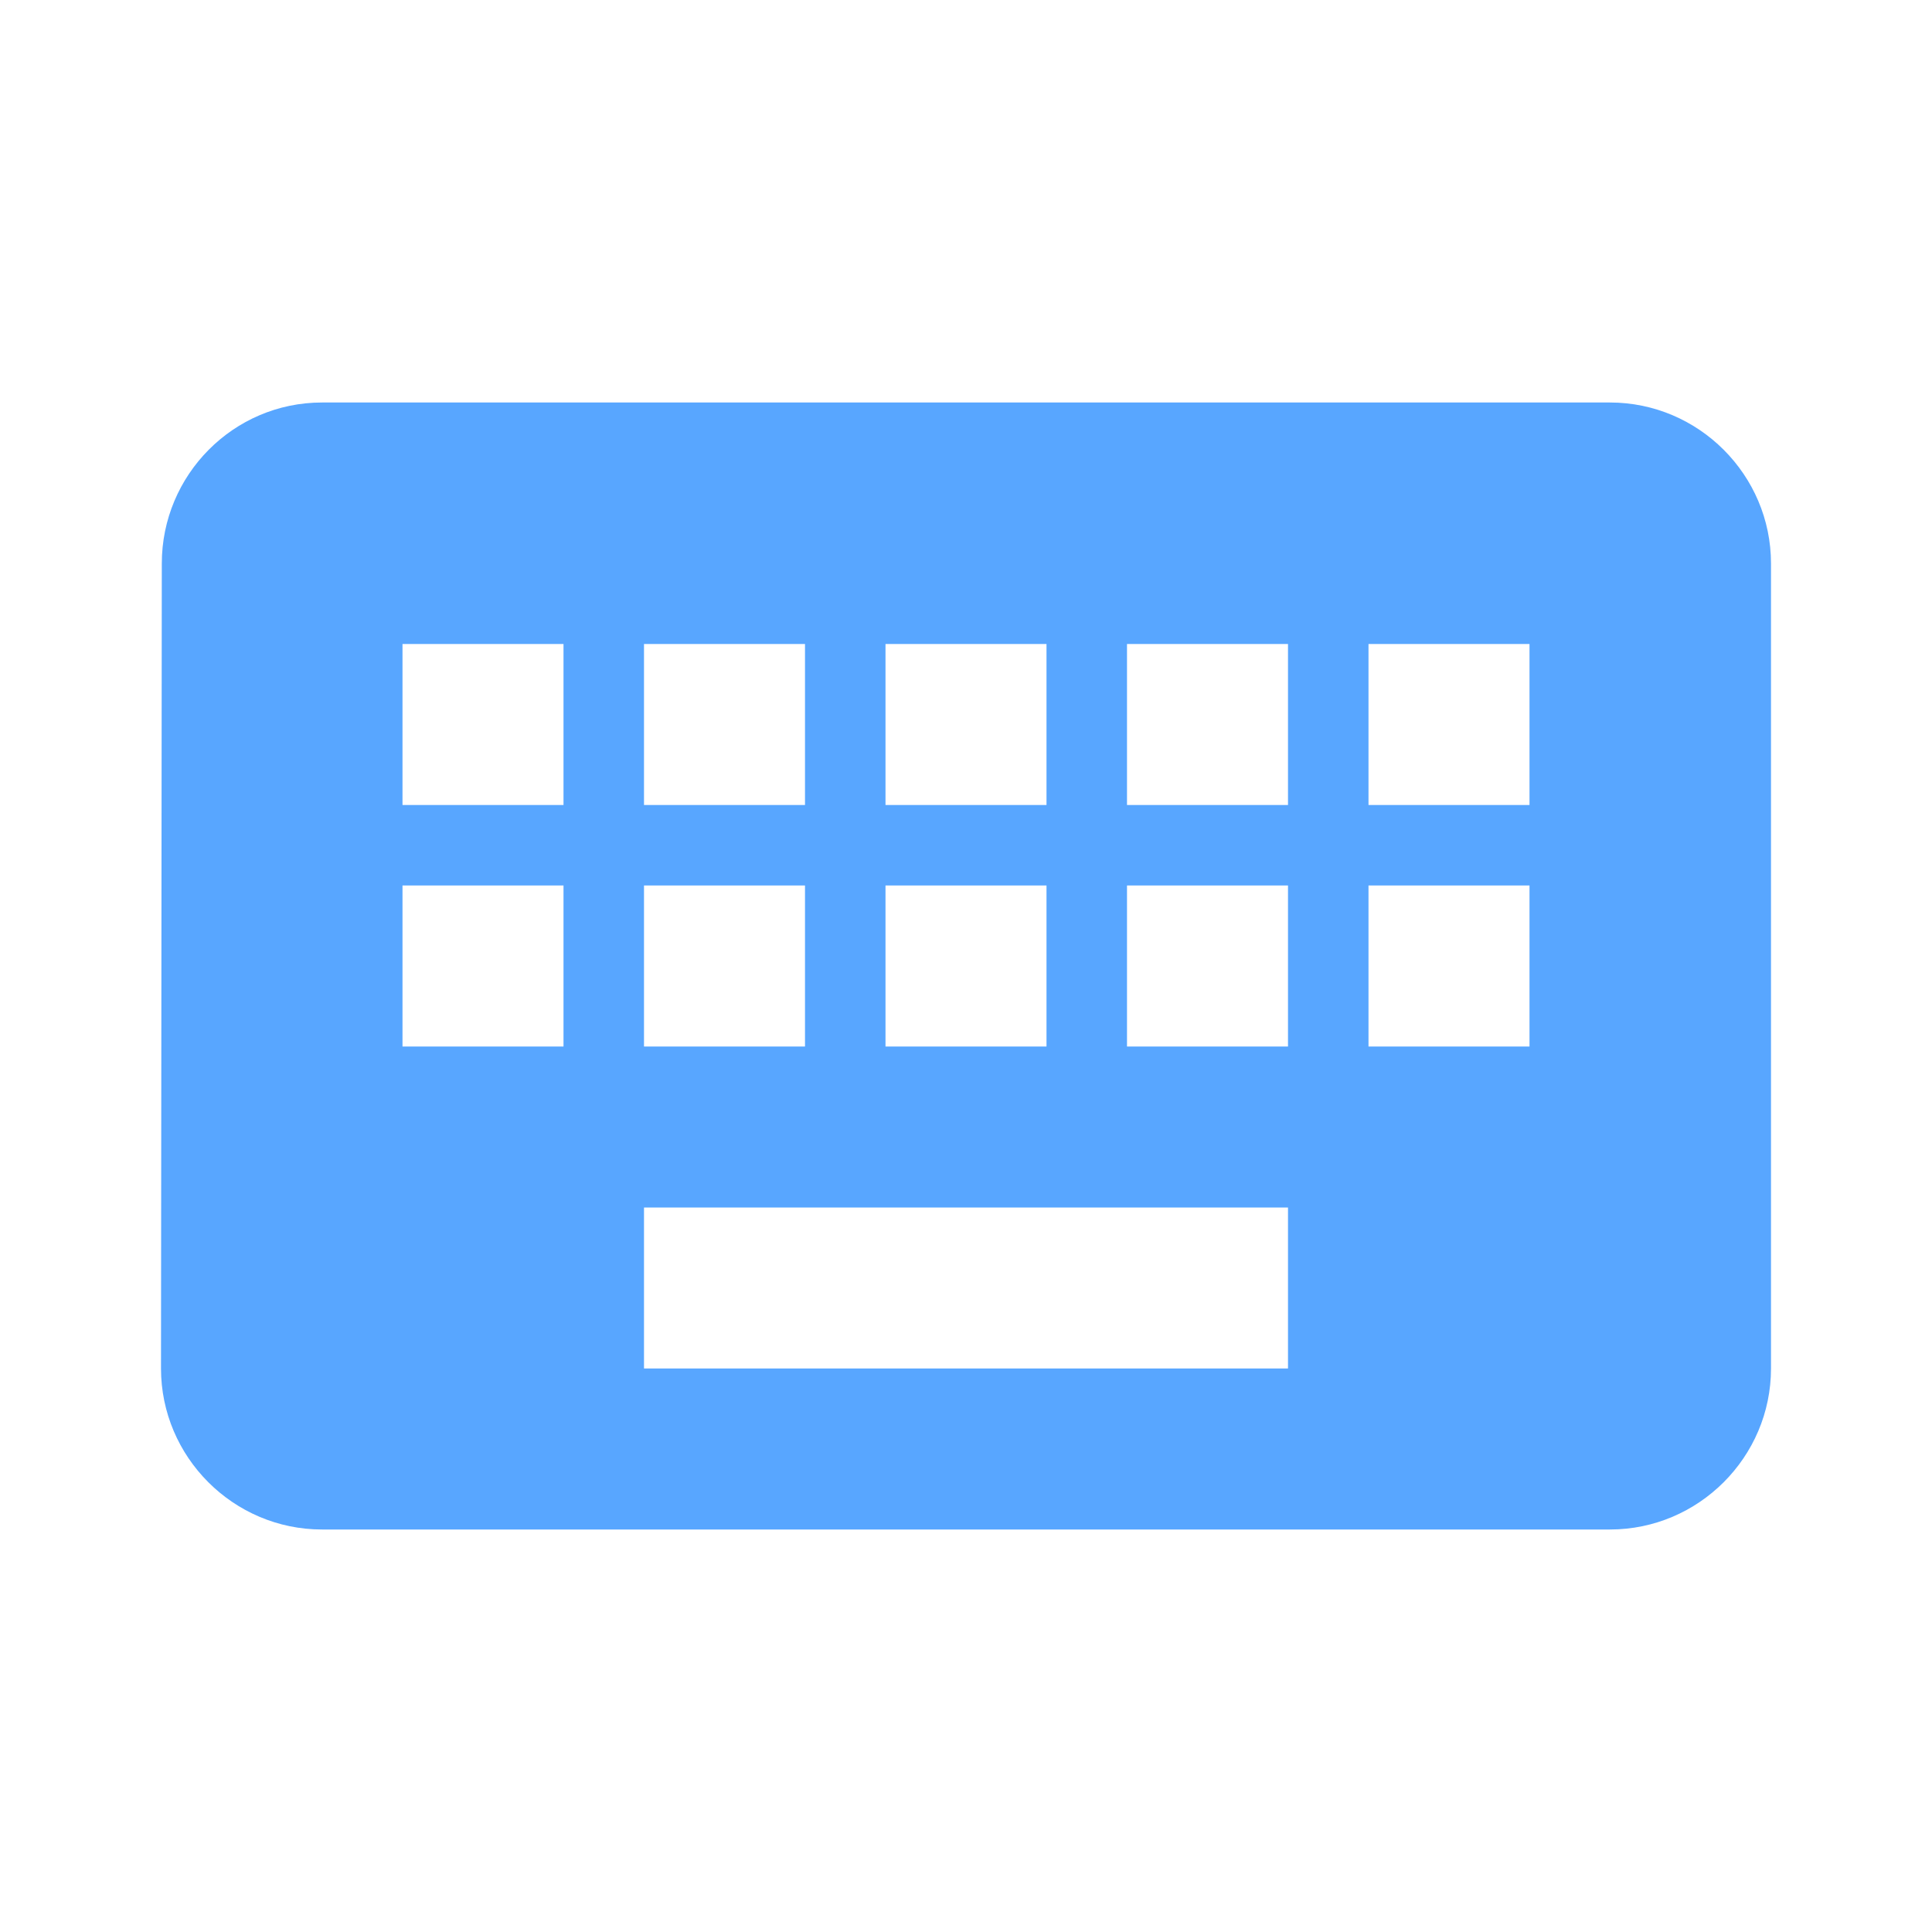
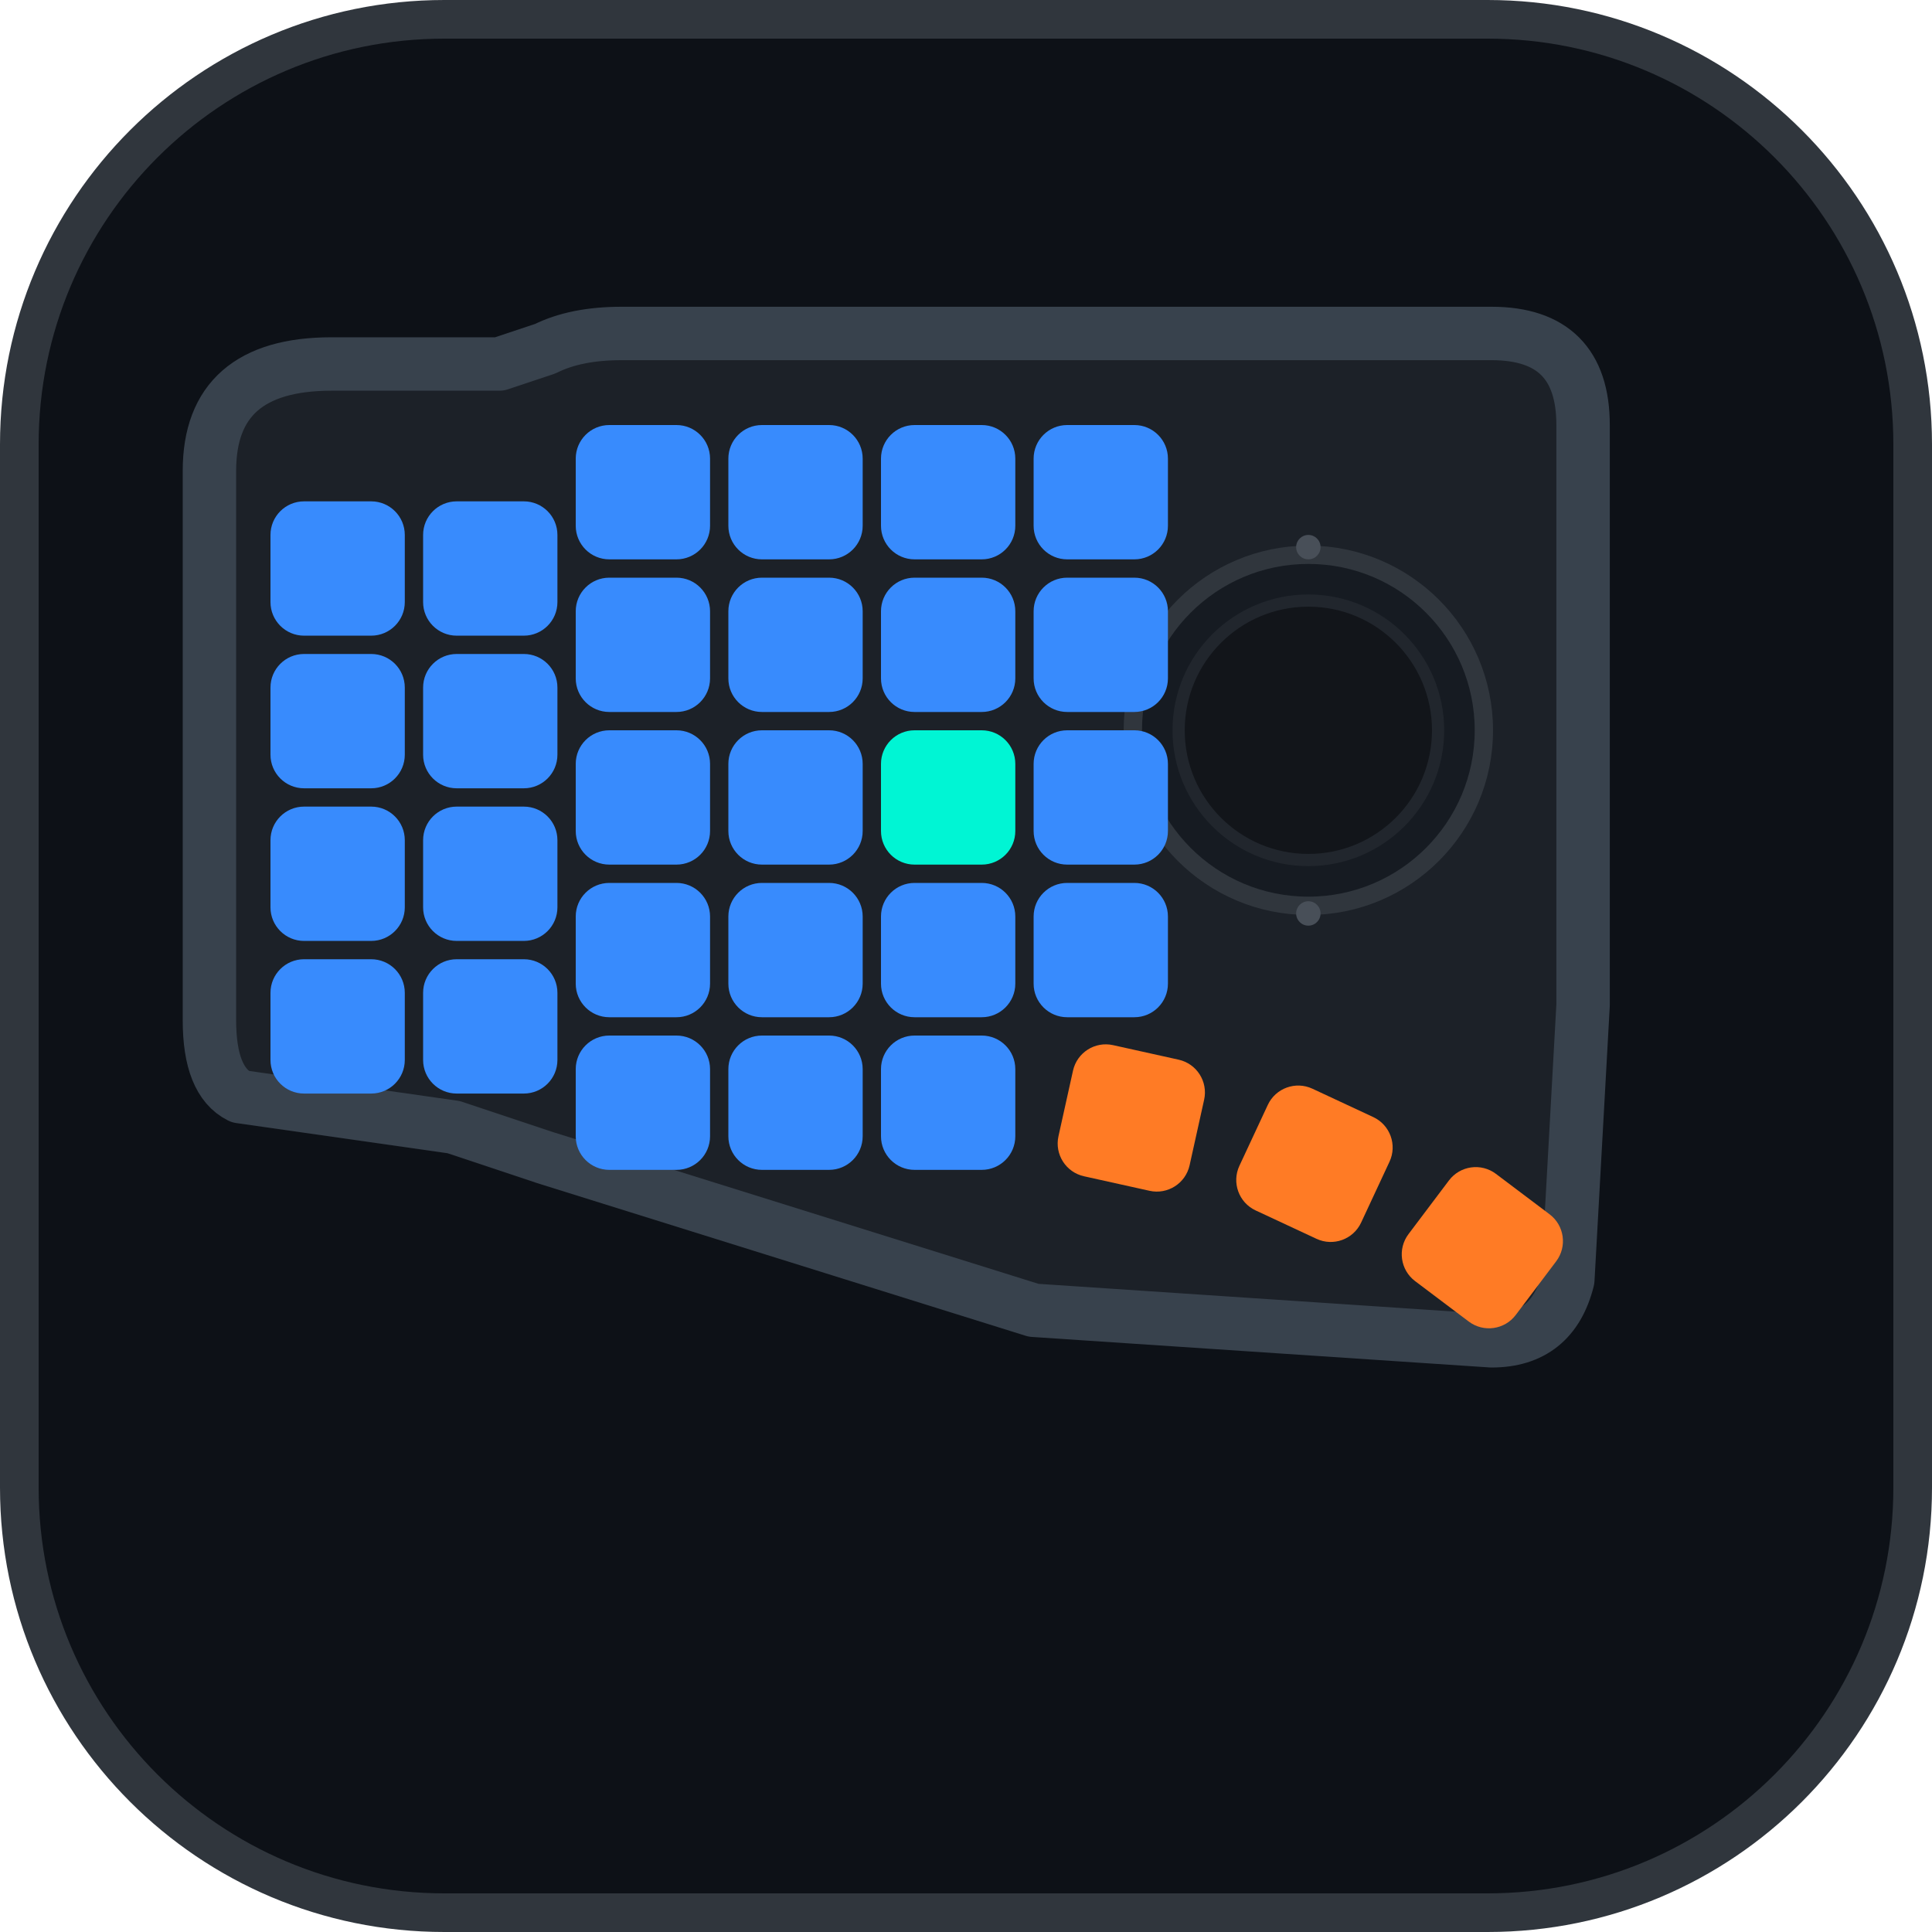
- <svg xmlns="http://www.w3.org/2000/svg" viewBox="0 0 24 24" fill="#58a6ff">
-   <path d="M20 5H4c-1.1 0-1.99.9-1.99 2L2 17c0 1.1.9 2 2 2h16c1.1 0 2-.9 2-2V7c0-1.1-.9-2-2-2zm-9 3h2v2h-2V8zm0 3h2v2h-2v-2zM8 8h2v2H8V8zm0 3h2v2H8v-2zm-1 2H5v-2h2v2zm0-3H5V8h2v2zm9 7H8v-2h8v2zm0-4h-2v-2h2v2zm0-3h-2V8h2v2zm3 3h-2v-2h2v2zm0-3h-2V8h2v2z" />
+ <svg xmlns="http://www.w3.org/2000/svg" viewBox="0 0 100 100">
+   <rect x="1" y="1" width="98" height="98" rx="22" fill="#0d1117" stroke="#30363d" stroke-width="2" />
+   <g transform="translate(14, 22) scale(7.9)">
+     <path d="M -0.4,0.3 Q -0.4,-0.4 0.4,-0.4 L 1.5,-0.4 L 1.8,-0.5 Q 2.0,-0.6 2.3,-0.6 L 8.0,-0.6 Q 8.6,-0.6 8.6,0.0 L 8.6,3.8 L 8.5,5.6 Q 8.4,6.0 8.0,6.0 L 5.0,5.8 L 1.8,4.8 Q 1.5,4.7 1.2,4.6 L -0.2,4.4 Q -0.4,4.3 -0.4,3.9 Z" fill="#1c2128" stroke="#38424d" stroke-width="0.35" stroke-linejoin="round" />
+     <circle cx="6.8" cy="2.0" r="1.15" fill="#161b22" stroke="#30363d" stroke-width="0.12" />
+     <circle cx="6.8" cy="2.0" r="0.85" fill="#12151a" stroke="#21262d" stroke-width="0.08" />
+     <circle cx="6.8" cy="0.8" r="0.08" fill="#484f58" />
+     <circle cx="6.8" cy="3.2" r="0.08" fill="#484f58" />
+     <rect x="0" y="0.5" width="0.88" height="0.88" rx="0.22" fill="#388bfd" />
+     <rect x="0" y="1.5" width="0.88" height="0.88" rx="0.22" fill="#388bfd" />
+     <rect x="0" y="2.5" width="0.88" height="0.88" rx="0.22" fill="#388bfd" />
+     <rect x="0" y="3.5" width="0.88" height="0.88" rx="0.22" fill="#388bfd" />
+     <rect x="1" y="0.5" width="0.88" height="0.88" rx="0.22" fill="#388bfd" />
+     <rect x="1" y="1.5" width="0.88" height="0.88" rx="0.22" fill="#388bfd" />
+     <rect x="1" y="2.5" width="0.88" height="0.88" rx="0.22" fill="#388bfd" />
+     <rect x="1" y="3.5" width="0.88" height="0.88" rx="0.22" fill="#388bfd" />
+     <rect x="2" y="0" width="0.88" height="0.88" rx="0.22" fill="#388bfd" />
+     <rect x="2" y="1" width="0.88" height="0.88" rx="0.22" fill="#388bfd" />
+     <rect x="2" y="2" width="0.88" height="0.88" rx="0.22" fill="#388bfd" />
+     <rect x="2" y="3" width="0.88" height="0.88" rx="0.22" fill="#388bfd" />
+     <rect x="2" y="4" width="0.88" height="0.88" rx="0.22" fill="#388bfd" />
+     <rect x="3" y="0" width="0.88" height="0.88" rx="0.22" fill="#388bfd" />
+     <rect x="3" y="1" width="0.88" height="0.88" rx="0.22" fill="#388bfd" />
+     <rect x="3" y="2" width="0.88" height="0.88" rx="0.22" fill="#388bfd" />
+     <rect x="3" y="3" width="0.88" height="0.88" rx="0.22" fill="#388bfd" />
+     <rect x="3" y="4" width="0.88" height="0.88" rx="0.22" fill="#388bfd" />
+     <rect x="4" y="0" width="0.88" height="0.88" rx="0.22" fill="#388bfd" />
+     <rect x="4" y="1" width="0.88" height="0.88" rx="0.22" fill="#388bfd" />
+     <rect x="4" y="2" width="0.88" height="0.88" rx="0.22" fill="#00f5d4" />
+     <rect x="4" y="3" width="0.88" height="0.88" rx="0.22" fill="#388bfd" />
+     <rect x="4" y="4" width="0.88" height="0.88" rx="0.22" fill="#388bfd" />
+     <rect x="5" y="0" width="0.88" height="0.88" rx="0.22" fill="#388bfd" />
+     <rect x="5" y="1" width="0.88" height="0.88" rx="0.22" fill="#388bfd" />
+     <rect x="5" y="2" width="0.88" height="0.88" rx="0.22" fill="#388bfd" />
+     <rect x="5" y="3" width="0.88" height="0.88" rx="0.22" fill="#388bfd" />
+     <rect x="5.2" y="4.1" width="0.88" height="0.88" rx="0.22" fill="#ff7b25" transform="rotate(12.5 5.64 4.54)" />
+     <rect x="6.4" y="4.4" width="0.88" height="0.88" rx="0.22" fill="#ff7b25" transform="rotate(25.0 6.84 4.84)" />
+     <rect x="7.5" y="4.95" width="0.88" height="0.88" rx="0.22" fill="#ff7b25" transform="rotate(37.0 7.94 5.39)" />
+   </g>
</svg>
